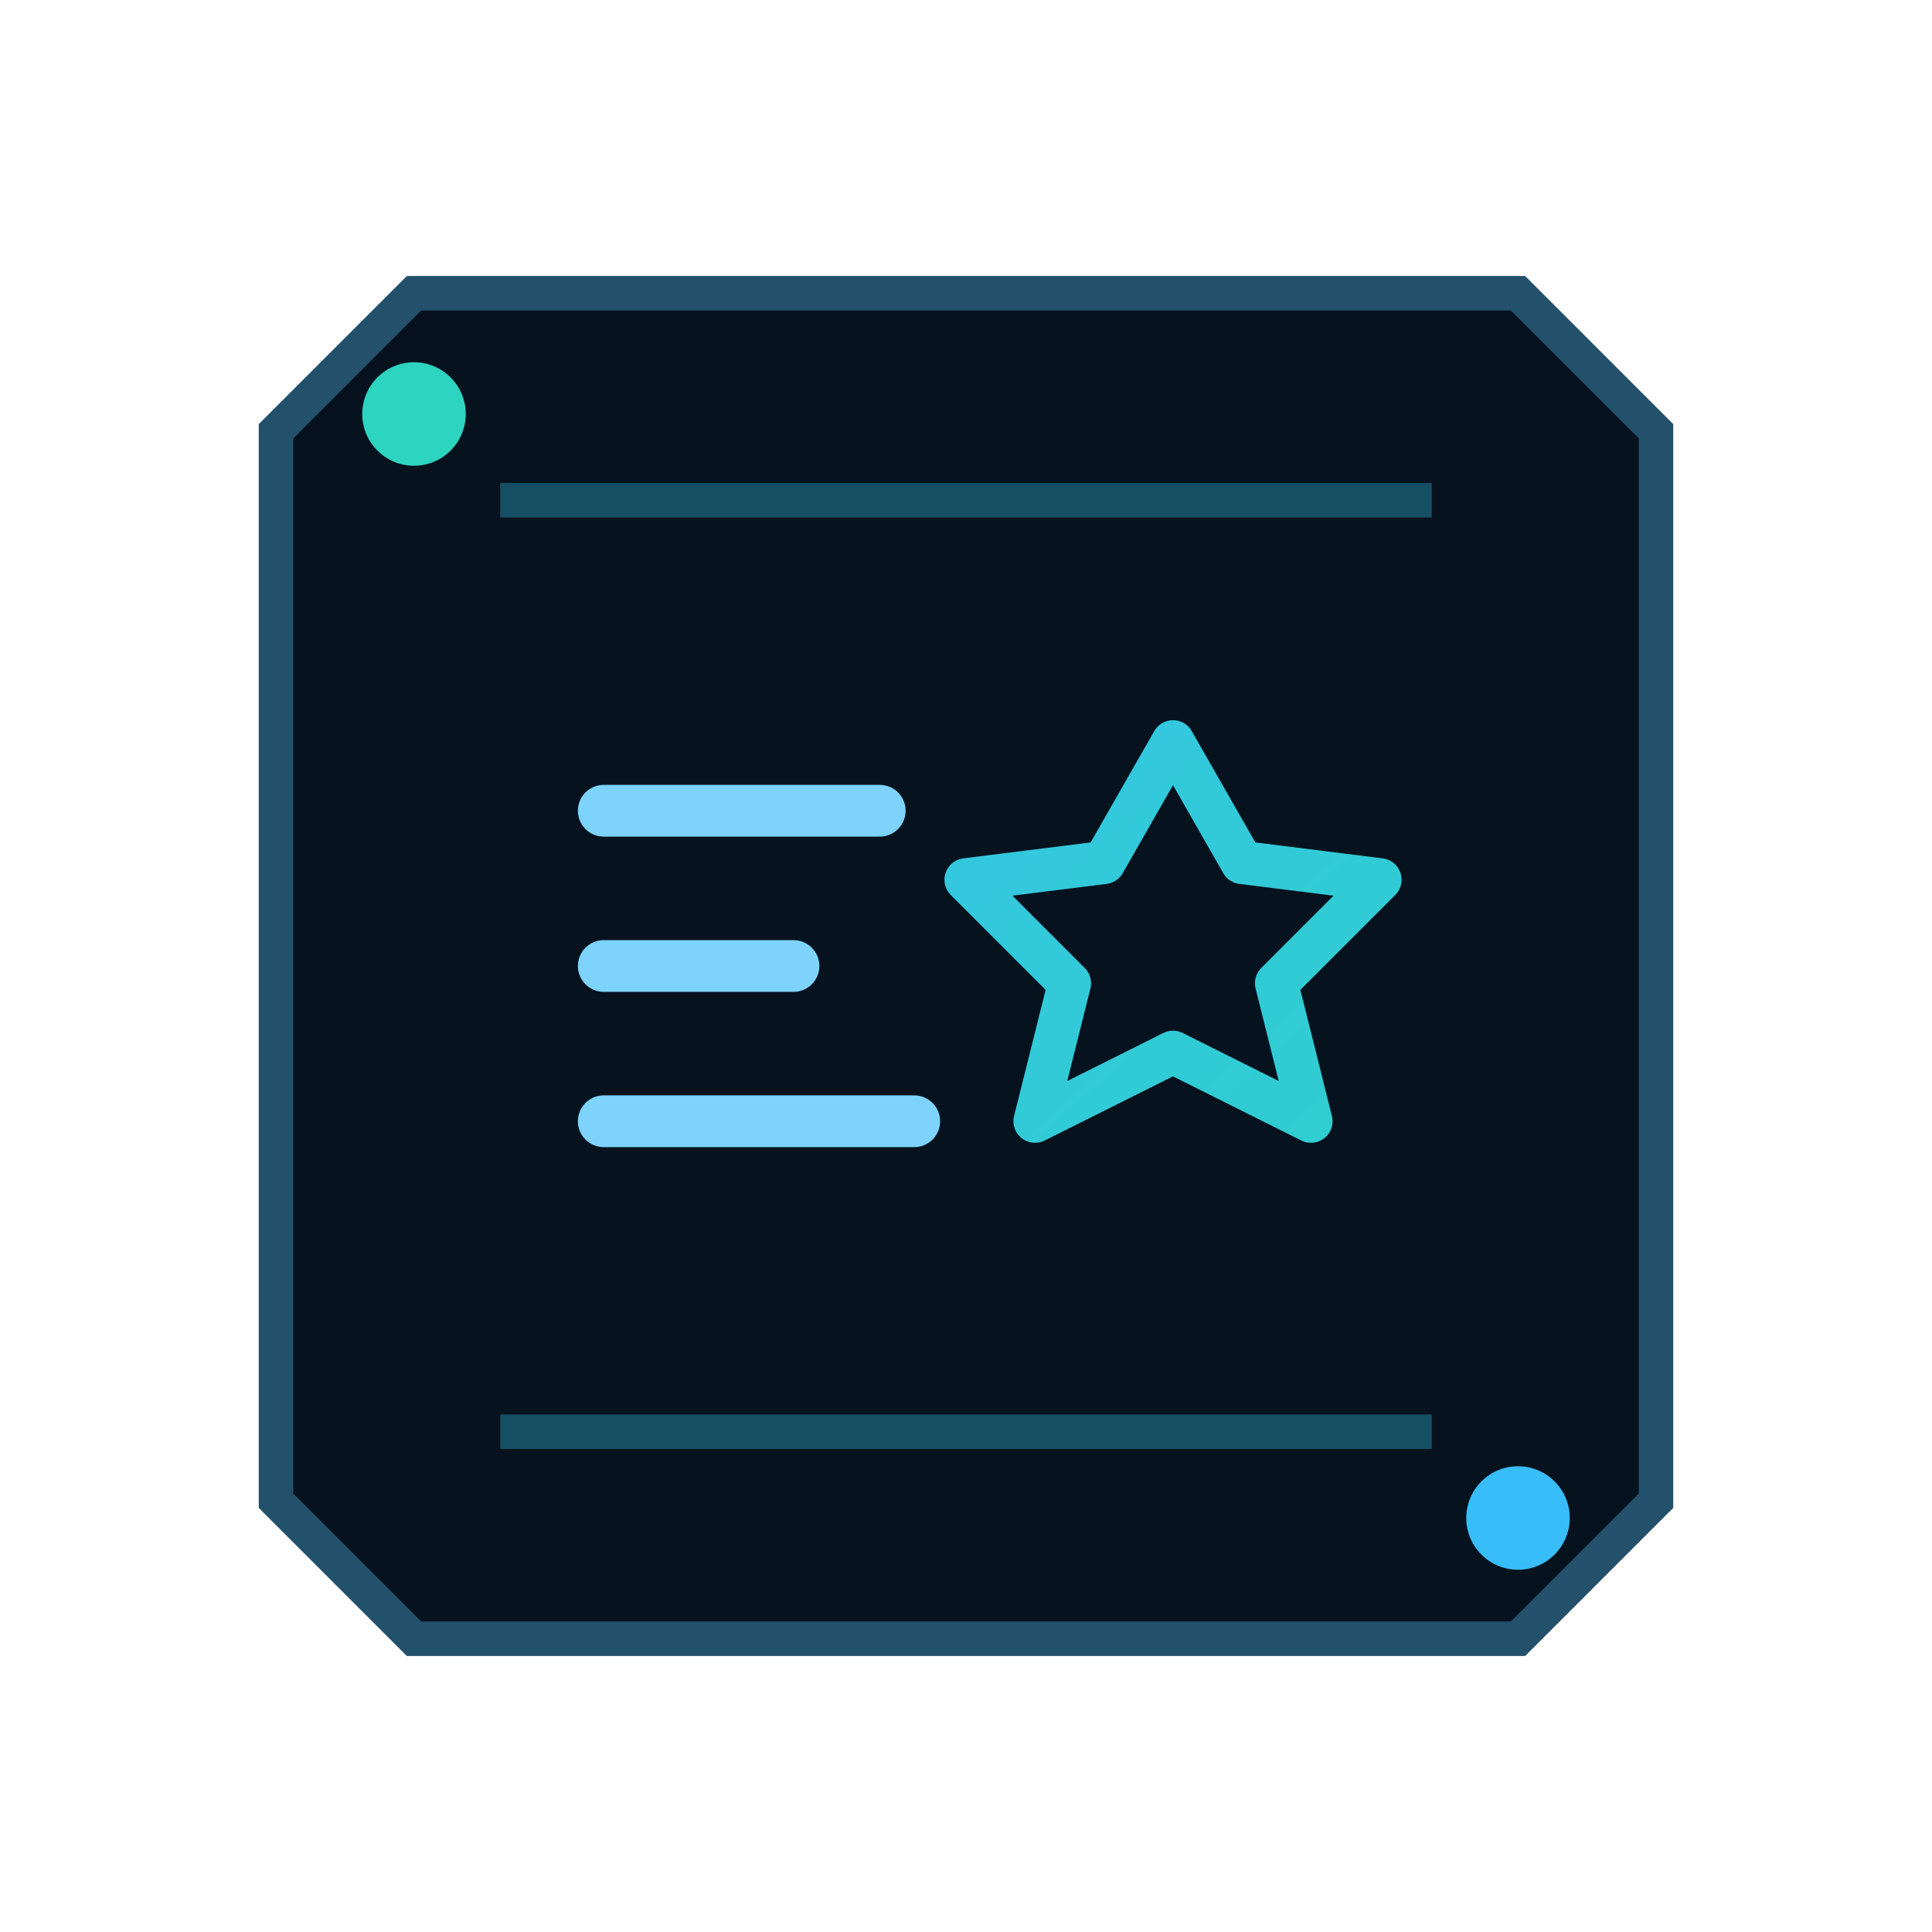
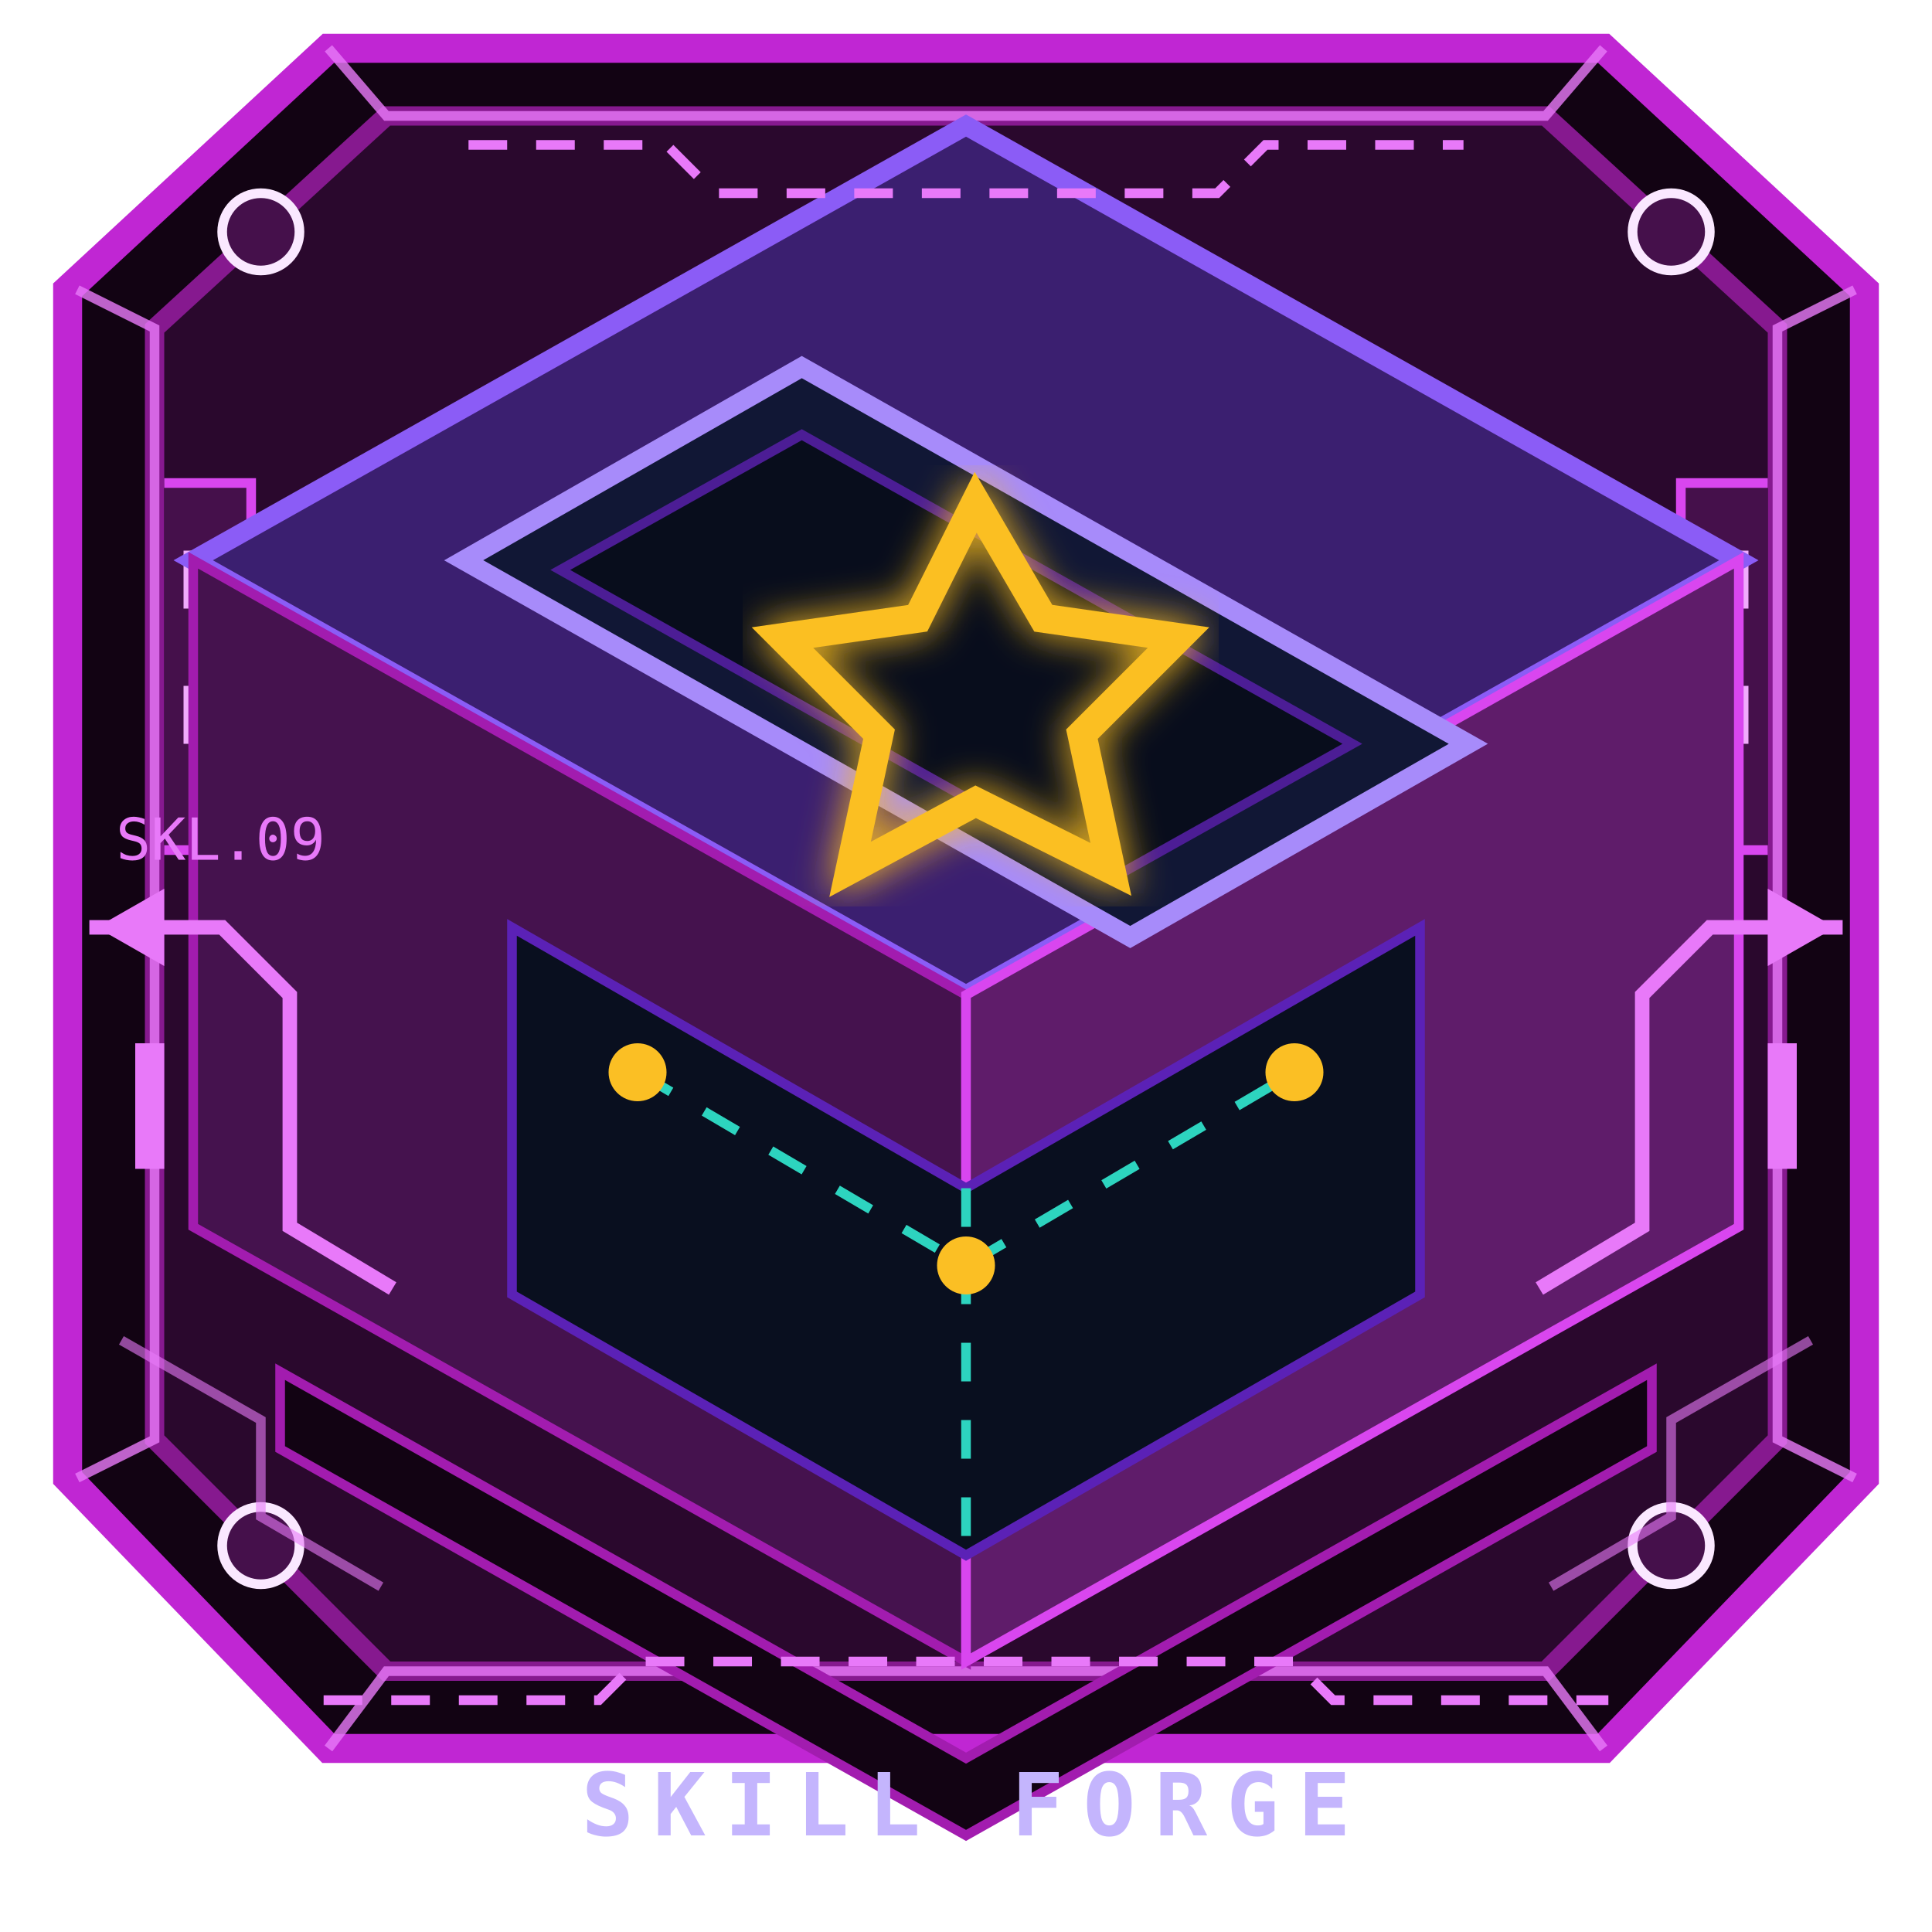
- <svg xmlns="http://www.w3.org/2000/svg" viewBox="0 0 112 112" role="img" aria-label="Taller de habilidades">
+ <svg xmlns="http://www.w3.org/2000/svg" viewBox="0 0 200 200" role="img" aria-label="Taller de habilidades">
+   <style>svg&gt;path:nth-of-type(2){fill:#45124e;stroke:#a21caf}svg&gt;path:nth-of-type(3){fill:#5f1c6a;stroke:#d946ef}</style>
+   <g aria-hidden="true">
+     <path d="M34 5h132l27 25v123l-27 28H34L7 153V30Z" fill="#120313" stroke="#c026d3" stroke-width="3" />
+     <path d="M40 12h120l24 22v115l-24 24H40l-24-24V34Z" fill="#2a082d" stroke="#86198f" stroke-width="2" />
+     <path d="m8 30 8 4v115l-8 4M192 30l-8 4v115l8 4M34 5l6 7h120l6-7M34 181l6-8h120l6 8" fill="none" stroke="#e879f9" opacity=".8" />
+     <g fill="#45104b" stroke="#fae8ff">
+       <circle cx="27" cy="24" r="4" />
+       <circle cx="173" cy="24" r="4" />
+       <circle cx="27" cy="160" r="4" />
+       <circle cx="173" cy="160" r="4" />
+     </g>
+     <path d="m29 142 71 40 71-40v8l-71 40-71-40Z" fill="#120313" stroke="#a21caf" />
+     <path d="M17 50h9v38h-9m166-38h-9v38h9" fill="#45104b" stroke="#d946ef" />
+     <path d="M20 57v6m0 8v6m160-20v6m0 8v6" stroke="#f0abfc" stroke-width="2" />
+   </g>
  <defs>
-     <linearGradient id="s" x1="18" y1="15" x2="93" y2="98" gradientUnits="userSpaceOnUse">
-       <stop stop-color="#38BDF8" />
-       <stop offset="1" stop-color="#2DD4BF" />
+     <linearGradient id="sk-t" x1="20" y1="20" x2="180" y2="155">
+       <stop stop-color="#3b1f70" />
+       <stop offset="1" stop-color="#050817" />
    </linearGradient>
+     <linearGradient id="sk-c" x1="65" y1="42" x2="136" y2="119">
+       <stop stop-color="#fbbf24" />
+       <stop offset=".5" stop-color="#c4b5fd" />
+       <stop offset="1" stop-color="#2dd4bf" />
+     </linearGradient>
+     <filter id="sk-g">
+       <feGaussianBlur stdDeviation="2" result="b" />
+       <feMerge>
+         <feMergeNode in="b" />
+         <feMergeNode in="SourceGraphic" />
+       </feMerge>
+     </filter>
  </defs>
-   <path d="M24 17h64l8 8v62l-8 8H24l-8-8V25l8-8Z" fill="#06131F" stroke="#23506A" stroke-width="2" />
-   <path d="M29 29h54M29 83h54" stroke="#164E63" stroke-width="2" />
-   <path d="M35 47h16M35 56h11M35 65h18" stroke="#7DD3FC" stroke-width="3" stroke-linecap="round" />
-   <path d="m68 43 4 7 8 1-6 6 2 8-8-4-8 4 2-8-6-6 8-1 4-7Z" fill="none" stroke="url(#s)" stroke-width="2.5" stroke-linejoin="round" />
-   <circle cx="24" cy="24" r="3" fill="#2DD4BF" />
-   <circle cx="88" cy="88" r="3" fill="#38BDF8" />
+   <style>.sk-v{animation:skv 2.4s ease-in-out infinite}@keyframes skv{50%{transform:translateY(-4px);opacity:.6}}@media(prefers-reduced-motion:reduce){.sk-v{animation:none}}</style>
+   <path d="M100 13 180 58 100 103 20 58Z" fill="url(#sk-t)" stroke="#8b5cf6" stroke-width="2" />
+   <path d="m20 58 80 45v69l-80-45Z" fill="#080b1c" stroke="#4c1d95" />
+   <path d="m180 58-80 45v69l80-45Z" fill="#0a1020" stroke="#5b21b6" />
+   <path d="m48 58 35-20 69 39-35 20Z" fill="#111735" stroke="#a78bfa" stroke-width="2" />
+   <path d="m58 59 25-14 57 32-25 14Z" fill="#080d1c" stroke="#4c1d95" />
+   <g class="sk-v" filter="url(#sk-g)">
+     <path d="m101 52 7 12 14 2-10 10 3 14-14-7-13 7 3-14-10-10 14-2Z" fill="none" stroke="url(#sk-c)" stroke-width="3" />
+   </g>
+   <path d="m53 96 47 27 47-27v38l-47 27-47-27Z" fill="#090f1f" stroke="#5b21b6" />
+   <path d="m66 111 34 20 34-20M100 123v38" fill="none" stroke="#2dd4bf" stroke-dasharray="4 4" />
+   <g fill="#fbbf24">
+     <circle cx="66" cy="111" r="3" />
+     <circle cx="100" cy="131" r="3" />
+     <circle cx="134" cy="111" r="3" />
+   </g>
+   <text x="100" y="190" fill="#c4b5fd" font-family="Consolas,monospace" font-size="9" font-weight="900" text-anchor="middle" letter-spacing="2">SKILL FORGE</text>
+   <g aria-hidden="true" color="#e879f9" fill="none" stroke="currentColor" stroke-linecap="square">
+     <path d="M10 96h13l7 7v24l10 6M190 96h-13l-7 7v24l-10 6" stroke-width="1.5" />
+     <path d="M49 15h20l5 5h52l5-5h20M34 176h28l4-4h68l4 4h28" stroke-dasharray="3 4" />
+     <path d="m13 139 14 8v10l12 7m148-25-14 8v10l-12 7" opacity=".6" />
+     <g fill="currentColor" stroke="none">
+       <path d="m10 96 7-4v8Z" />
+       <path d="m190 96-7-4v8Z" />
+       <rect x="14" y="108" width="3" height="13" />
+       <rect x="183" y="108" width="3" height="13" />
+     </g>
+     <text x="12" y="89" fill="currentColor" stroke="none" font-family="Consolas" font-size="6">SKL.09</text>
+   </g>
</svg>
